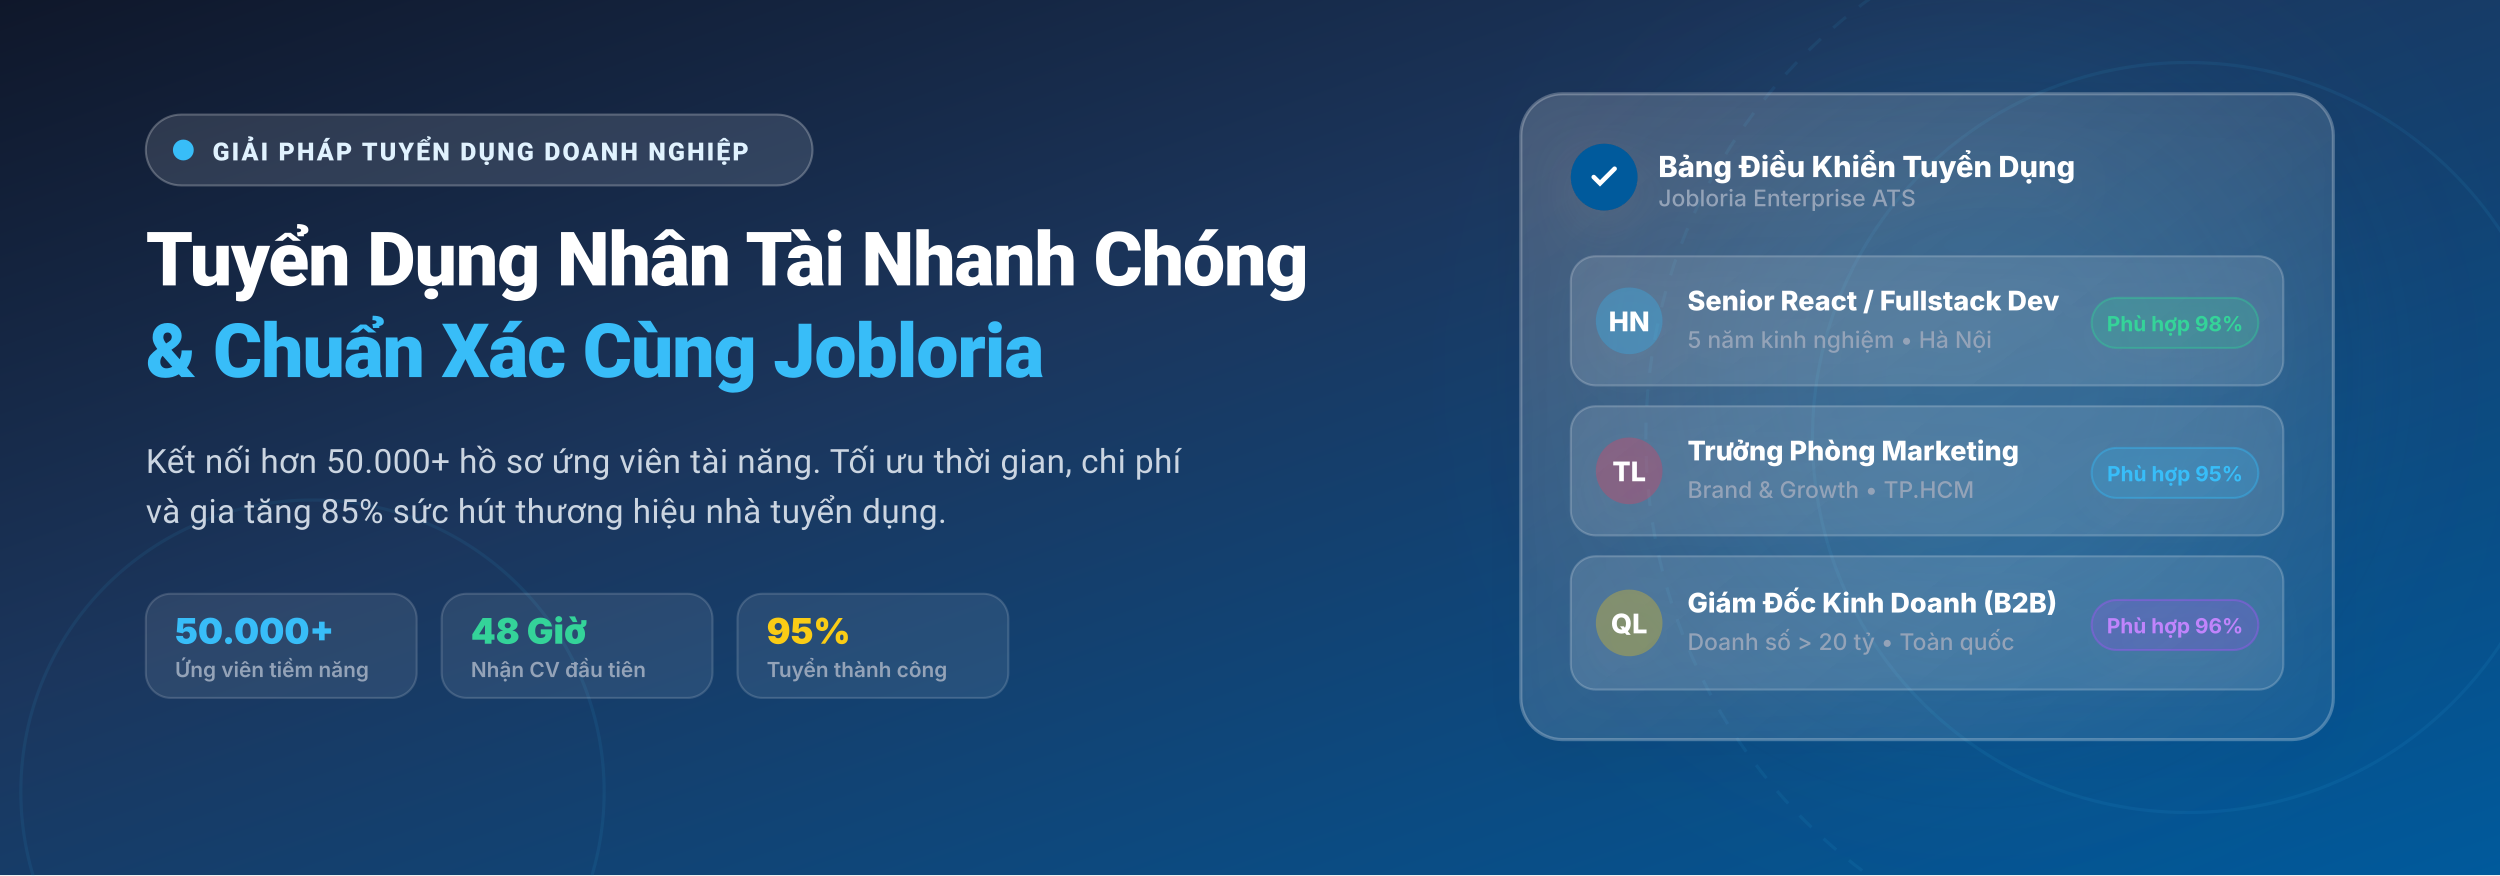
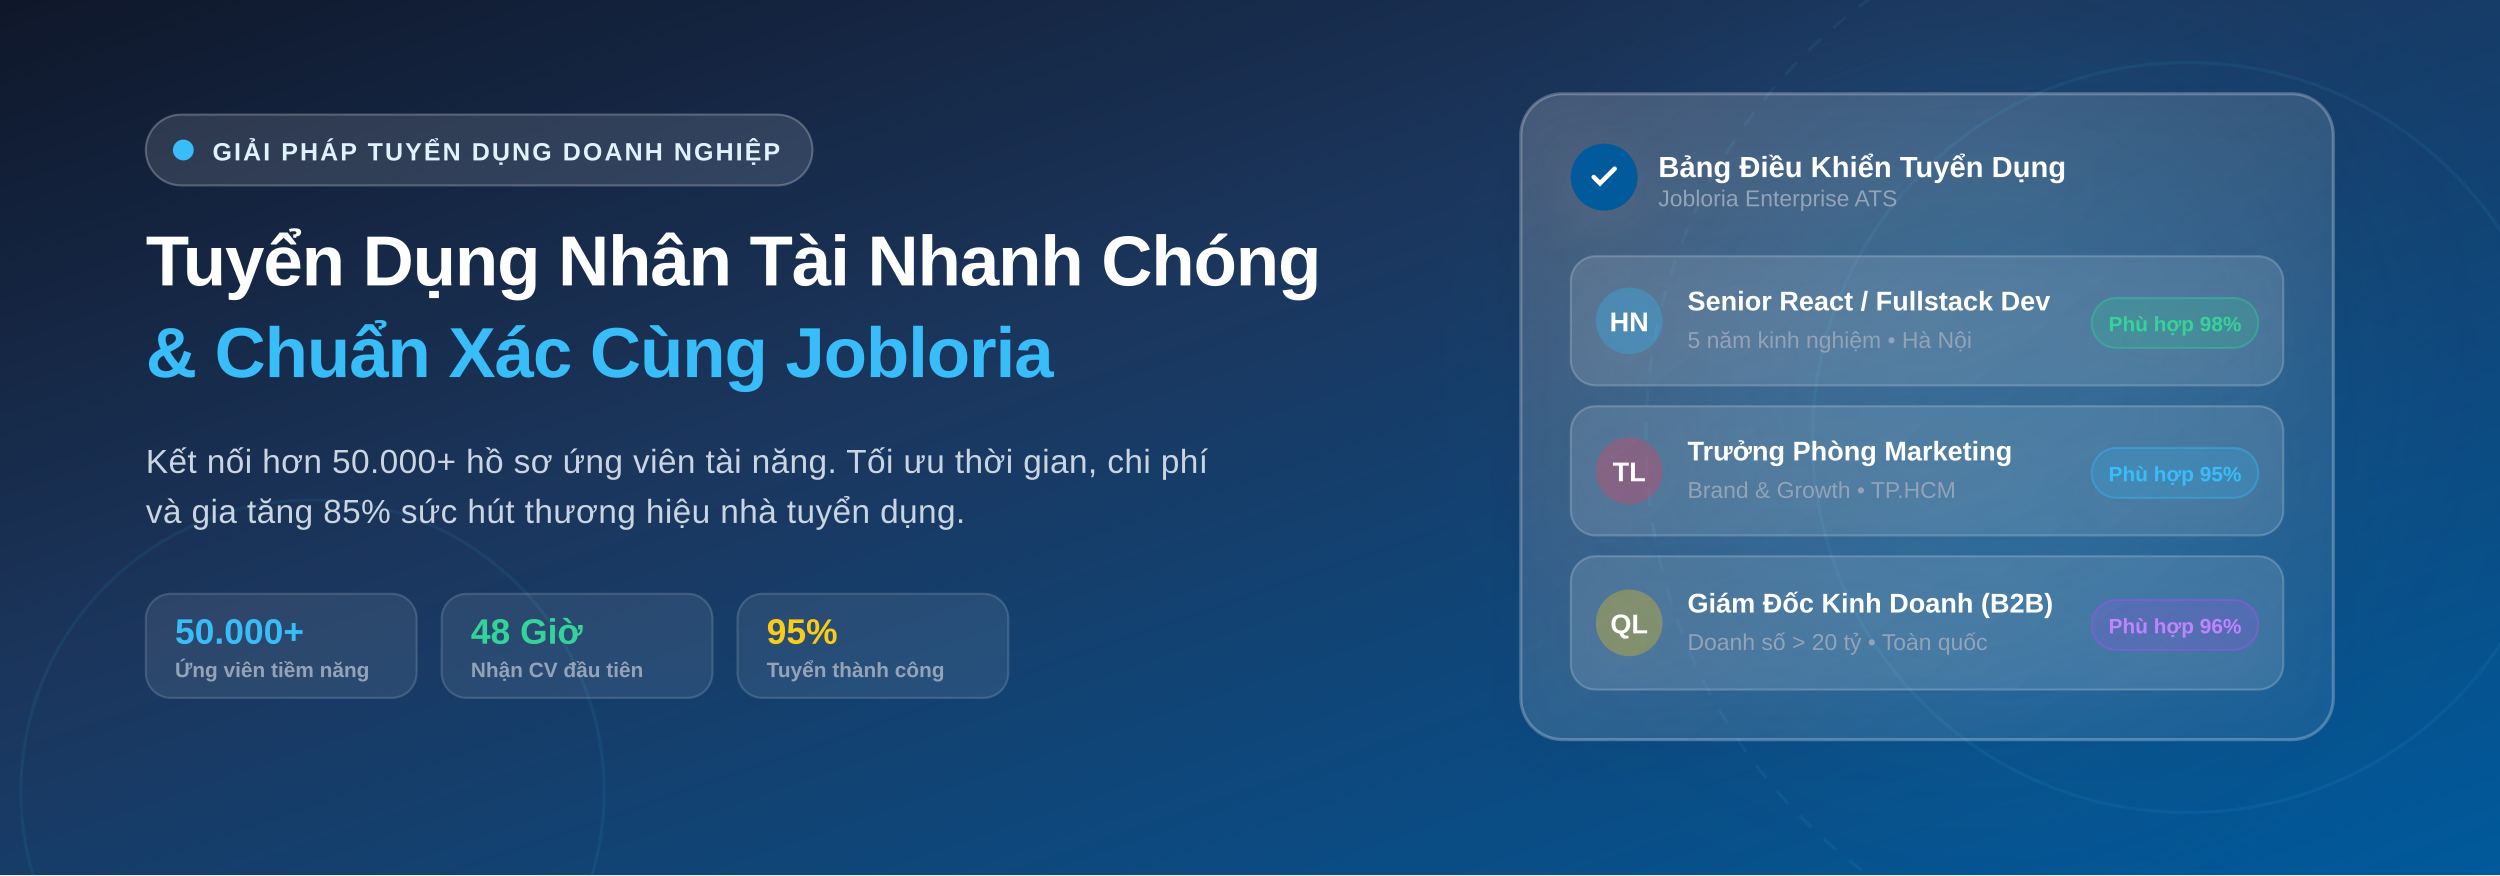
<svg xmlns="http://www.w3.org/2000/svg" viewBox="0 0 1200 420" width="1200" height="420">
  <defs>
    <linearGradient id="recBg1" x1="0%" y1="0%" x2="100%" y2="100%">
      <stop offset="0%" stop-color="#0f172a" />
      <stop offset="40%" stop-color="#1B365D" />
      <stop offset="100%" stop-color="#005A9C" />
    </linearGradient>
    <linearGradient id="btnGrad" x1="0%" y1="0%" x2="100%" y2="0%">
      <stop offset="0%" stop-color="#ffffff" />
      <stop offset="100%" stop-color="#f8fafc" />
    </linearGradient>
    <linearGradient id="accentGrad" x1="0%" y1="0%" x2="100%" y2="0%">
      <stop offset="0%" stop-color="#38bdf8" />
      <stop offset="100%" stop-color="#60C1E5" />
    </linearGradient>
    <linearGradient id="glassGrad" x1="0%" y1="0%" x2="100%" y2="100%">
      <stop offset="0%" stop-color="#ffffff" stop-opacity="0.18" />
      <stop offset="100%" stop-color="#ffffff" stop-opacity="0.06" />
    </linearGradient>
    <filter id="shadow" x="-5%" y="-5%" width="115%" height="115%">
      <feDropShadow dx="0" dy="8" stdDeviation="12" flood-color="#000000" flood-opacity="0.25" />
    </filter>
  </defs>
  <rect width="1200" height="420" fill="url(#recBg1)" />
  <g opacity="0.08" stroke="#38bdf8" stroke-width="1.5">
    <circle cx="1050" cy="210" r="180" fill="none" />
    <circle cx="1050" cy="210" r="260" fill="none" stroke-dasharray="8 8" />
    <circle cx="150" cy="380" r="140" fill="none" />
  </g>
  <circle cx="950" cy="180" r="150" fill="#38bdf8" opacity="0.15" filter="blur(60px)" />
  <g transform="translate(70, 55)">
    <g transform="translate(0, 0)">
      <rect width="320" height="34" rx="17" fill="#ffffff" fill-opacity="0.12" stroke="#ffffff" stroke-opacity="0.25" stroke-width="1" />
      <circle cx="18" cy="17" r="5" fill="#38bdf8" />
-       <text x="32" y="22" font-family="-apple-system, BlinkMacSystemFont, 'Segoe UI', Roboto, sans-serif" font-size="12" font-weight="800" fill="#e0f2fe" letter-spacing="1">
+       <text x="32" y="22" font-family="'Segoe UI', Arial, sans-serif" font-size="12" font-weight="700" fill="#e0f2fe" letter-spacing="1">
        GIẢI PHÁP TUYỂN DỤNG DOANH NGHIỆP
      </text>
    </g>
-     <text x="0" y="82" font-family="-apple-system, BlinkMacSystemFont, 'Segoe UI', Roboto, sans-serif" font-size="36" font-weight="900" fill="#ffffff" letter-spacing="-0.5">
+     <text x="0" y="82" font-family="'Segoe UI', Arial, sans-serif" font-size="34" font-weight="700" fill="#ffffff" letter-spacing="-0.5">
      Tuyển Dụng Nhân Tài Nhanh Chóng
    </text>
-     <text x="0" y="126" font-family="-apple-system, BlinkMacSystemFont, 'Segoe UI', Roboto, sans-serif" font-size="36" font-weight="900" fill="#38bdf8" letter-spacing="-0.5">
+     <text x="0" y="126" font-family="'Segoe UI', Arial, sans-serif" font-size="34" font-weight="700" fill="#38bdf8" letter-spacing="-0.5">
      &amp; Chuẩn Xác Cùng Jobloria
    </text>
-     <text x="0" y="172" font-family="-apple-system, BlinkMacSystemFont, 'Segoe UI', Roboto, sans-serif" font-size="16" font-weight="400" fill="#cbd5e1" letter-spacing="0.2">
+     <text x="0" y="172" font-family="'Segoe UI', Arial, sans-serif" font-size="16" font-weight="400" fill="#cbd5e1" letter-spacing="0.2">
      Kết nối hơn 50.000+ hồ sơ ứng viên tài năng. Tối ưu thời gian, chi phí
    </text>
-     <text x="0" y="196" font-family="-apple-system, BlinkMacSystemFont, 'Segoe UI', Roboto, sans-serif" font-size="16" font-weight="400" fill="#cbd5e1" letter-spacing="0.2">
+     <text x="0" y="196" font-family="'Segoe UI', Arial, sans-serif" font-size="16" font-weight="400" fill="#cbd5e1" letter-spacing="0.2">
      và gia tăng 85% sức hút thương hiệu nhà tuyển dụng.
    </text>
    <g transform="translate(0, 230)">
      <g transform="translate(0, 0)">
        <rect width="130" height="50" rx="12" fill="#ffffff" fill-opacity="0.08" stroke="#ffffff" stroke-opacity="0.15" />
-         <text x="14" y="24" font-family="-apple-system, sans-serif" font-size="17" font-weight="900" fill="#38bdf8">50.000+</text>
-         <text x="14" y="40" font-family="-apple-system, sans-serif" font-size="10" font-weight="600" fill="#94a3b8">Ứng viên tiềm năng</text>
+         <text x="14" y="24" font-family="'Segoe UI', Arial, sans-serif" font-size="17" font-weight="700" fill="#38bdf8">50.000+</text>
+         <text x="14" y="40" font-family="'Segoe UI', Arial, sans-serif" font-size="10" font-weight="600" fill="#94a3b8">Ứng viên tiềm năng</text>
      </g>
      <g transform="translate(142, 0)">
        <rect width="130" height="50" rx="12" fill="#ffffff" fill-opacity="0.08" stroke="#ffffff" stroke-opacity="0.15" />
-         <text x="14" y="24" font-family="-apple-system, sans-serif" font-size="17" font-weight="900" fill="#34d399">48 Giờ</text>
-         <text x="14" y="40" font-family="-apple-system, sans-serif" font-size="10" font-weight="600" fill="#94a3b8">Nhận CV đầu tiên</text>
+         <text x="14" y="24" font-family="'Segoe UI', Arial, sans-serif" font-size="17" font-weight="700" fill="#34d399">48 Giờ</text>
+         <text x="14" y="40" font-family="'Segoe UI', Arial, sans-serif" font-size="10" font-weight="600" fill="#94a3b8">Nhận CV đầu tiên</text>
      </g>
      <g transform="translate(284, 0)">
        <rect width="130" height="50" rx="12" fill="#ffffff" fill-opacity="0.08" stroke="#ffffff" stroke-opacity="0.15" />
-         <text x="14" y="24" font-family="-apple-system, sans-serif" font-size="17" font-weight="900" fill="#facc15">95%</text>
-         <text x="14" y="40" font-family="-apple-system, sans-serif" font-size="10" font-weight="600" fill="#94a3b8">Tuyển thành công</text>
+         <text x="14" y="24" font-family="'Segoe UI', Arial, sans-serif" font-size="17" font-weight="700" fill="#facc15">95%</text>
+         <text x="14" y="40" font-family="'Segoe UI', Arial, sans-serif" font-size="10" font-weight="600" fill="#94a3b8">Tuyển thành công</text>
      </g>
    </g>
  </g>
  <g transform="translate(730, 45)" filter="url(#shadow)">
    <rect width="390" height="310" rx="20" fill="url(#glassGrad)" stroke="#ffffff" stroke-opacity="0.25" stroke-width="1.5" />
    <g transform="translate(24, 24)">
      <circle cx="16" cy="16" r="16" fill="#005A9C" />
      <path d="M11 16 L14 19 L21 12" stroke="#ffffff" stroke-width="2.2" stroke-linecap="round" fill="none" />
-       <text x="42" y="16" font-family="-apple-system, sans-serif" font-size="14" font-weight="800" fill="#ffffff">Bảng Điều Khiển Tuyển Dụng</text>
-       <text x="42" y="30" font-family="-apple-system, sans-serif" font-size="11" font-weight="500" fill="#94a3b8">Jobloria Enterprise ATS</text>
+       <text x="42" y="16" font-family="'Segoe UI', Arial, sans-serif" font-size="14" font-weight="700" fill="#ffffff">Bảng Điều Khiển Tuyển Dụng</text>
+       <text x="42" y="30" font-family="'Segoe UI', Arial, sans-serif" font-size="11" font-weight="500" fill="#94a3b8">Jobloria Enterprise ATS</text>
    </g>
    <g transform="translate(24, 78)">
      <rect width="342" height="62" rx="12" fill="#ffffff" fill-opacity="0.12" stroke="#ffffff" stroke-opacity="0.2" />
      <circle cx="28" cy="31" r="16" fill="#38bdf8" fill-opacity="0.3" />
-       <text x="28" y="36" text-anchor="middle" font-family="-apple-system, sans-serif" font-size="13" font-weight="800" fill="#ffffff">HN</text>
-       <text x="56" y="26" font-family="-apple-system, sans-serif" font-size="13" font-weight="800" fill="#ffffff">Senior React / Fullstack Dev</text>
-       <text x="56" y="44" font-family="-apple-system, sans-serif" font-size="11" font-weight="500" fill="#94a3b8">5 năm kinh nghiệm • Hà Nội</text>
+       <text x="28" y="36" text-anchor="middle" font-family="'Segoe UI', Arial, sans-serif" font-size="13" font-weight="700" fill="#ffffff">HN</text>
+       <text x="56" y="26" font-family="'Segoe UI', Arial, sans-serif" font-size="13" font-weight="700" fill="#ffffff">Senior React / Fullstack Dev</text>
+       <text x="56" y="44" font-family="'Segoe UI', Arial, sans-serif" font-size="11" font-weight="500" fill="#94a3b8">5 năm kinh nghiệm • Hà Nội</text>
      <rect x="250" y="20" width="80" height="24" rx="12" fill="#34d399" fill-opacity="0.2" stroke="#34d399" stroke-opacity="0.4" />
-       <text x="290" y="36" text-anchor="middle" font-family="-apple-system, sans-serif" font-size="10" font-weight="700" fill="#34d399">Phù hợp 98%</text>
+       <text x="290" y="36" text-anchor="middle" font-family="'Segoe UI', Arial, sans-serif" font-size="10" font-weight="700" fill="#34d399">Phù hợp 98%</text>
    </g>
    <g transform="translate(24, 150)">
      <rect width="342" height="62" rx="12" fill="#ffffff" fill-opacity="0.12" stroke="#ffffff" stroke-opacity="0.2" />
      <circle cx="28" cy="31" r="16" fill="#f43f5e" fill-opacity="0.3" />
-       <text x="28" y="36" text-anchor="middle" font-family="-apple-system, sans-serif" font-size="13" font-weight="800" fill="#ffffff">TL</text>
-       <text x="56" y="26" font-family="-apple-system, sans-serif" font-size="13" font-weight="800" fill="#ffffff">Trưởng Phòng Marketing</text>
-       <text x="56" y="44" font-family="-apple-system, sans-serif" font-size="11" font-weight="500" fill="#94a3b8">Brand &amp; Growth • TP.HCM</text>
+       <text x="28" y="36" text-anchor="middle" font-family="'Segoe UI', Arial, sans-serif" font-size="13" font-weight="700" fill="#ffffff">TL</text>
+       <text x="56" y="26" font-family="'Segoe UI', Arial, sans-serif" font-size="13" font-weight="700" fill="#ffffff">Trưởng Phòng Marketing</text>
+       <text x="56" y="44" font-family="'Segoe UI', Arial, sans-serif" font-size="11" font-weight="500" fill="#94a3b8">Brand &amp; Growth • TP.HCM</text>
      <rect x="250" y="20" width="80" height="24" rx="12" fill="#38bdf8" fill-opacity="0.2" stroke="#38bdf8" stroke-opacity="0.4" />
-       <text x="290" y="36" text-anchor="middle" font-family="-apple-system, sans-serif" font-size="10" font-weight="700" fill="#38bdf8">Phù hợp 95%</text>
+       <text x="290" y="36" text-anchor="middle" font-family="'Segoe UI', Arial, sans-serif" font-size="10" font-weight="700" fill="#38bdf8">Phù hợp 95%</text>
    </g>
    <g transform="translate(24, 222)">
      <rect width="342" height="64" rx="12" fill="#ffffff" fill-opacity="0.12" stroke="#ffffff" stroke-opacity="0.2" />
      <circle cx="28" cy="32" r="16" fill="#facc15" fill-opacity="0.3" />
-       <text x="28" y="37" text-anchor="middle" font-family="-apple-system, sans-serif" font-size="13" font-weight="800" fill="#ffffff">QL</text>
-       <text x="56" y="27" font-family="-apple-system, sans-serif" font-size="13" font-weight="800" fill="#ffffff">Giám Đốc Kinh Doanh (B2B)</text>
-       <text x="56" y="45" font-family="-apple-system, sans-serif" font-size="11" font-weight="500" fill="#94a3b8">Doanh số &gt; 20 tỷ • Toàn quốc</text>
+       <text x="28" y="37" text-anchor="middle" font-family="'Segoe UI', Arial, sans-serif" font-size="13" font-weight="700" fill="#ffffff">QL</text>
+       <text x="56" y="27" font-family="'Segoe UI', Arial, sans-serif" font-size="13" font-weight="700" fill="#ffffff">Giám Đốc Kinh Doanh (B2B)</text>
+       <text x="56" y="45" font-family="'Segoe UI', Arial, sans-serif" font-size="11" font-weight="500" fill="#94a3b8">Doanh số &gt; 20 tỷ • Toàn quốc</text>
      <rect x="250" y="21" width="80" height="24" rx="12" fill="#a855f7" fill-opacity="0.2" stroke="#a855f7" stroke-opacity="0.4" />
-       <text x="290" y="37" text-anchor="middle" font-family="-apple-system, sans-serif" font-size="10" font-weight="700" fill="#c084fc">Phù hợp 96%</text>
+       <text x="290" y="37" text-anchor="middle" font-family="'Segoe UI', Arial, sans-serif" font-size="10" font-weight="700" fill="#c084fc">Phù hợp 96%</text>
    </g>
  </g>
</svg>
